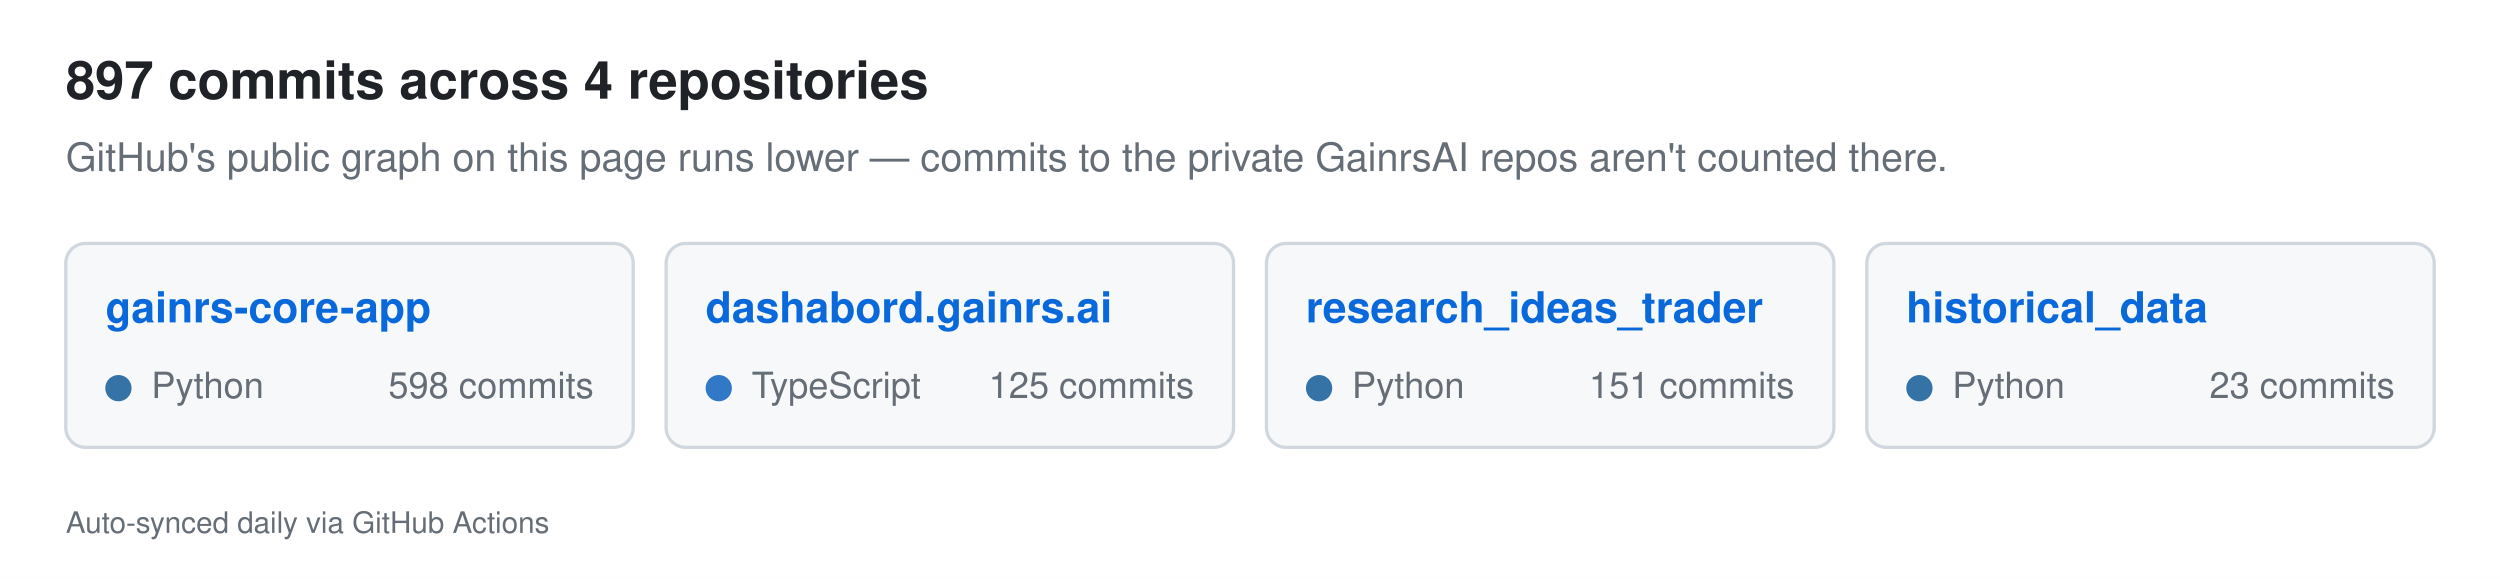
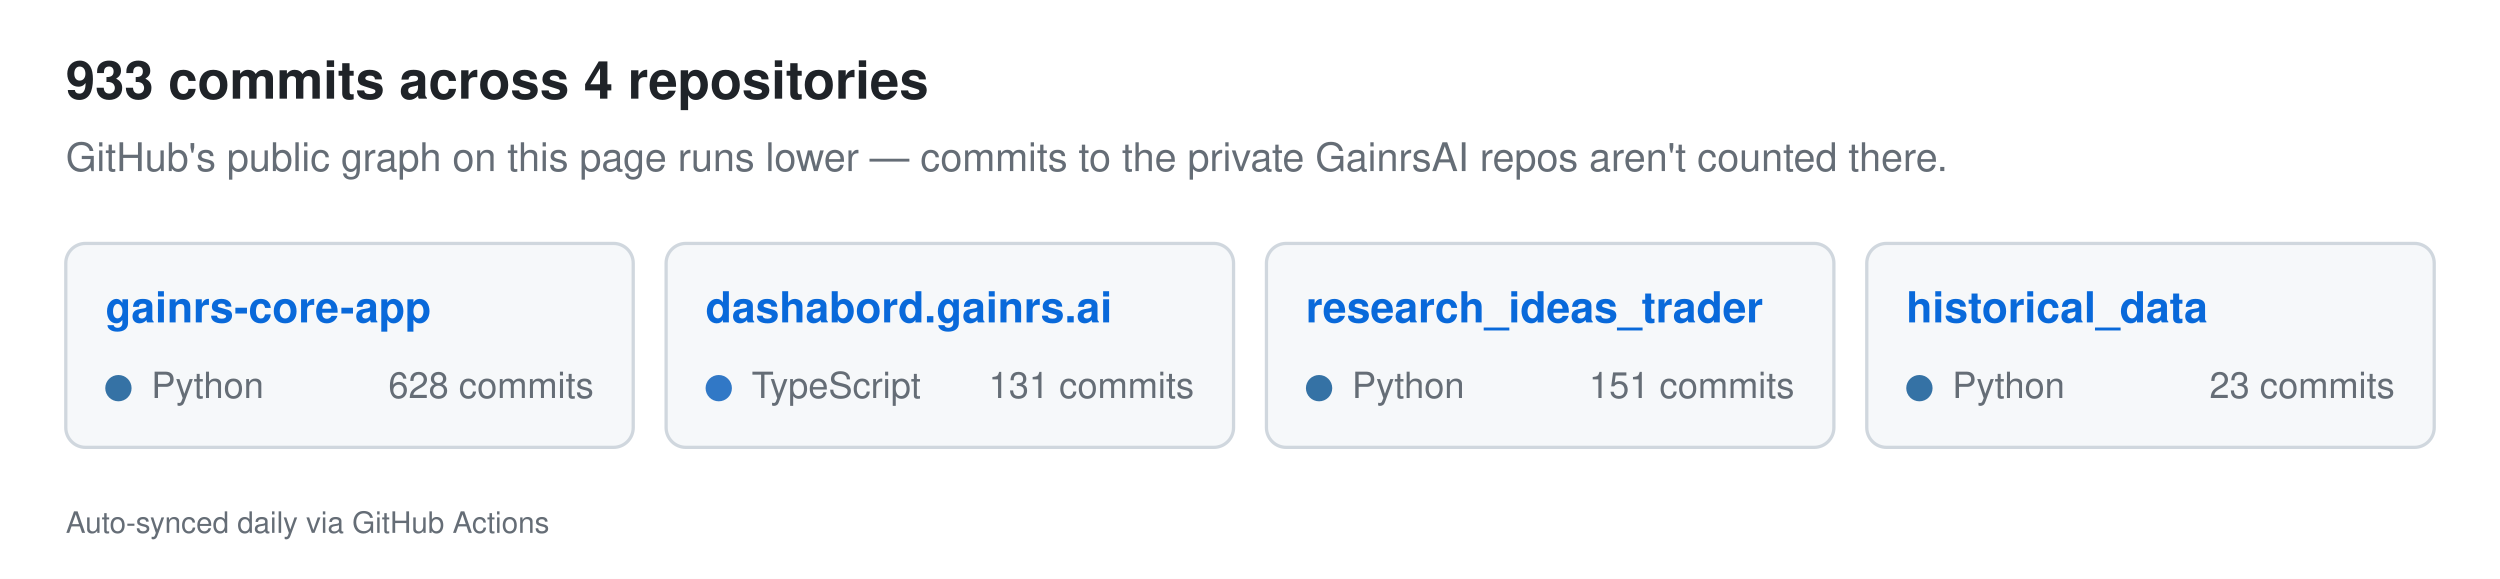
- <svg xmlns="http://www.w3.org/2000/svg" width="760" height="176" viewBox="0 0 760 176" font-family="-apple-system, BlinkMacSystemFont, 'Segoe UI', Helvetica, Arial, sans-serif" role="img" aria-label="897 commits across 4 repositories">
+ <svg xmlns="http://www.w3.org/2000/svg" width="760" height="176" viewBox="0 0 760 176" font-family="-apple-system, BlinkMacSystemFont, 'Segoe UI', Helvetica, Arial, sans-serif" role="img" aria-label="933 commits across 4 repositories">
  <rect width="760" height="176" fill="#ffffff" />
-   <text x="20" y="30" font-size="16" font-weight="600" fill="#1f2328">897 commits across 4 repositories</text>
+   <text x="20" y="30" font-size="16" font-weight="600" fill="#1f2328">933 commits across 4 repositories</text>
  <text x="20" y="52" font-size="12" fill="#656d76">GitHub's public graph on this page runs lower — commits to the private GainrsAI repos aren't counted there.</text>
  <rect x="20.0" y="74" width="172.5" height="62" rx="6" fill="#f6f8fa" stroke="#d0d7de" />
  <text x="32.0" y="98" font-size="13" font-weight="600" fill="#0969da">gainrs-core-app</text>
  <circle cx="36.0" cy="118" r="4" fill="#3572A5" />
  <text x="46.0" y="121" font-size="11" fill="#656d76">Python</text>
-   <text x="180.5" y="121" font-size="11" fill="#656d76" text-anchor="end">598 commits</text>
+   <text x="180.5" y="121" font-size="11" fill="#656d76" text-anchor="end">628 commits</text>
  <rect x="202.5" y="74" width="172.5" height="62" rx="6" fill="#f6f8fa" stroke="#d0d7de" />
  <text x="214.5" y="98" font-size="13" font-weight="600" fill="#0969da">dashabord.gainrs.ai</text>
  <circle cx="218.5" cy="118" r="4" fill="#3178c6" />
  <text x="228.5" y="121" font-size="11" fill="#656d76">TypeScript</text>
-   <text x="363.0" y="121" font-size="11" fill="#656d76" text-anchor="end">125 commits</text>
+   <text x="363.0" y="121" font-size="11" fill="#656d76" text-anchor="end">131 commits</text>
  <rect x="385.0" y="74" width="172.5" height="62" rx="6" fill="#f6f8fa" stroke="#d0d7de" />
  <text x="397.0" y="98" font-size="13" font-weight="600" fill="#0969da">research_ideas_trader</text>
  <circle cx="401.0" cy="118" r="4" fill="#3572A5" />
  <text x="411.0" y="121" font-size="11" fill="#656d76">Python</text>
  <text x="545.5" y="121" font-size="11" fill="#656d76" text-anchor="end">151 commits</text>
  <rect x="567.5" y="74" width="172.5" height="62" rx="6" fill="#f6f8fa" stroke="#d0d7de" />
  <text x="579.5" y="98" font-size="13" font-weight="600" fill="#0969da">historical_data</text>
  <circle cx="583.5" cy="118" r="4" fill="#3572A5" />
  <text x="593.5" y="121" font-size="11" fill="#656d76">Python</text>
  <text x="728.0" y="121" font-size="11" fill="#656d76" text-anchor="end">23 commits</text>
  <text x="20" y="162" font-size="9" fill="#656d76">Auto-synced daily via GitHub Actions</text>
</svg>
